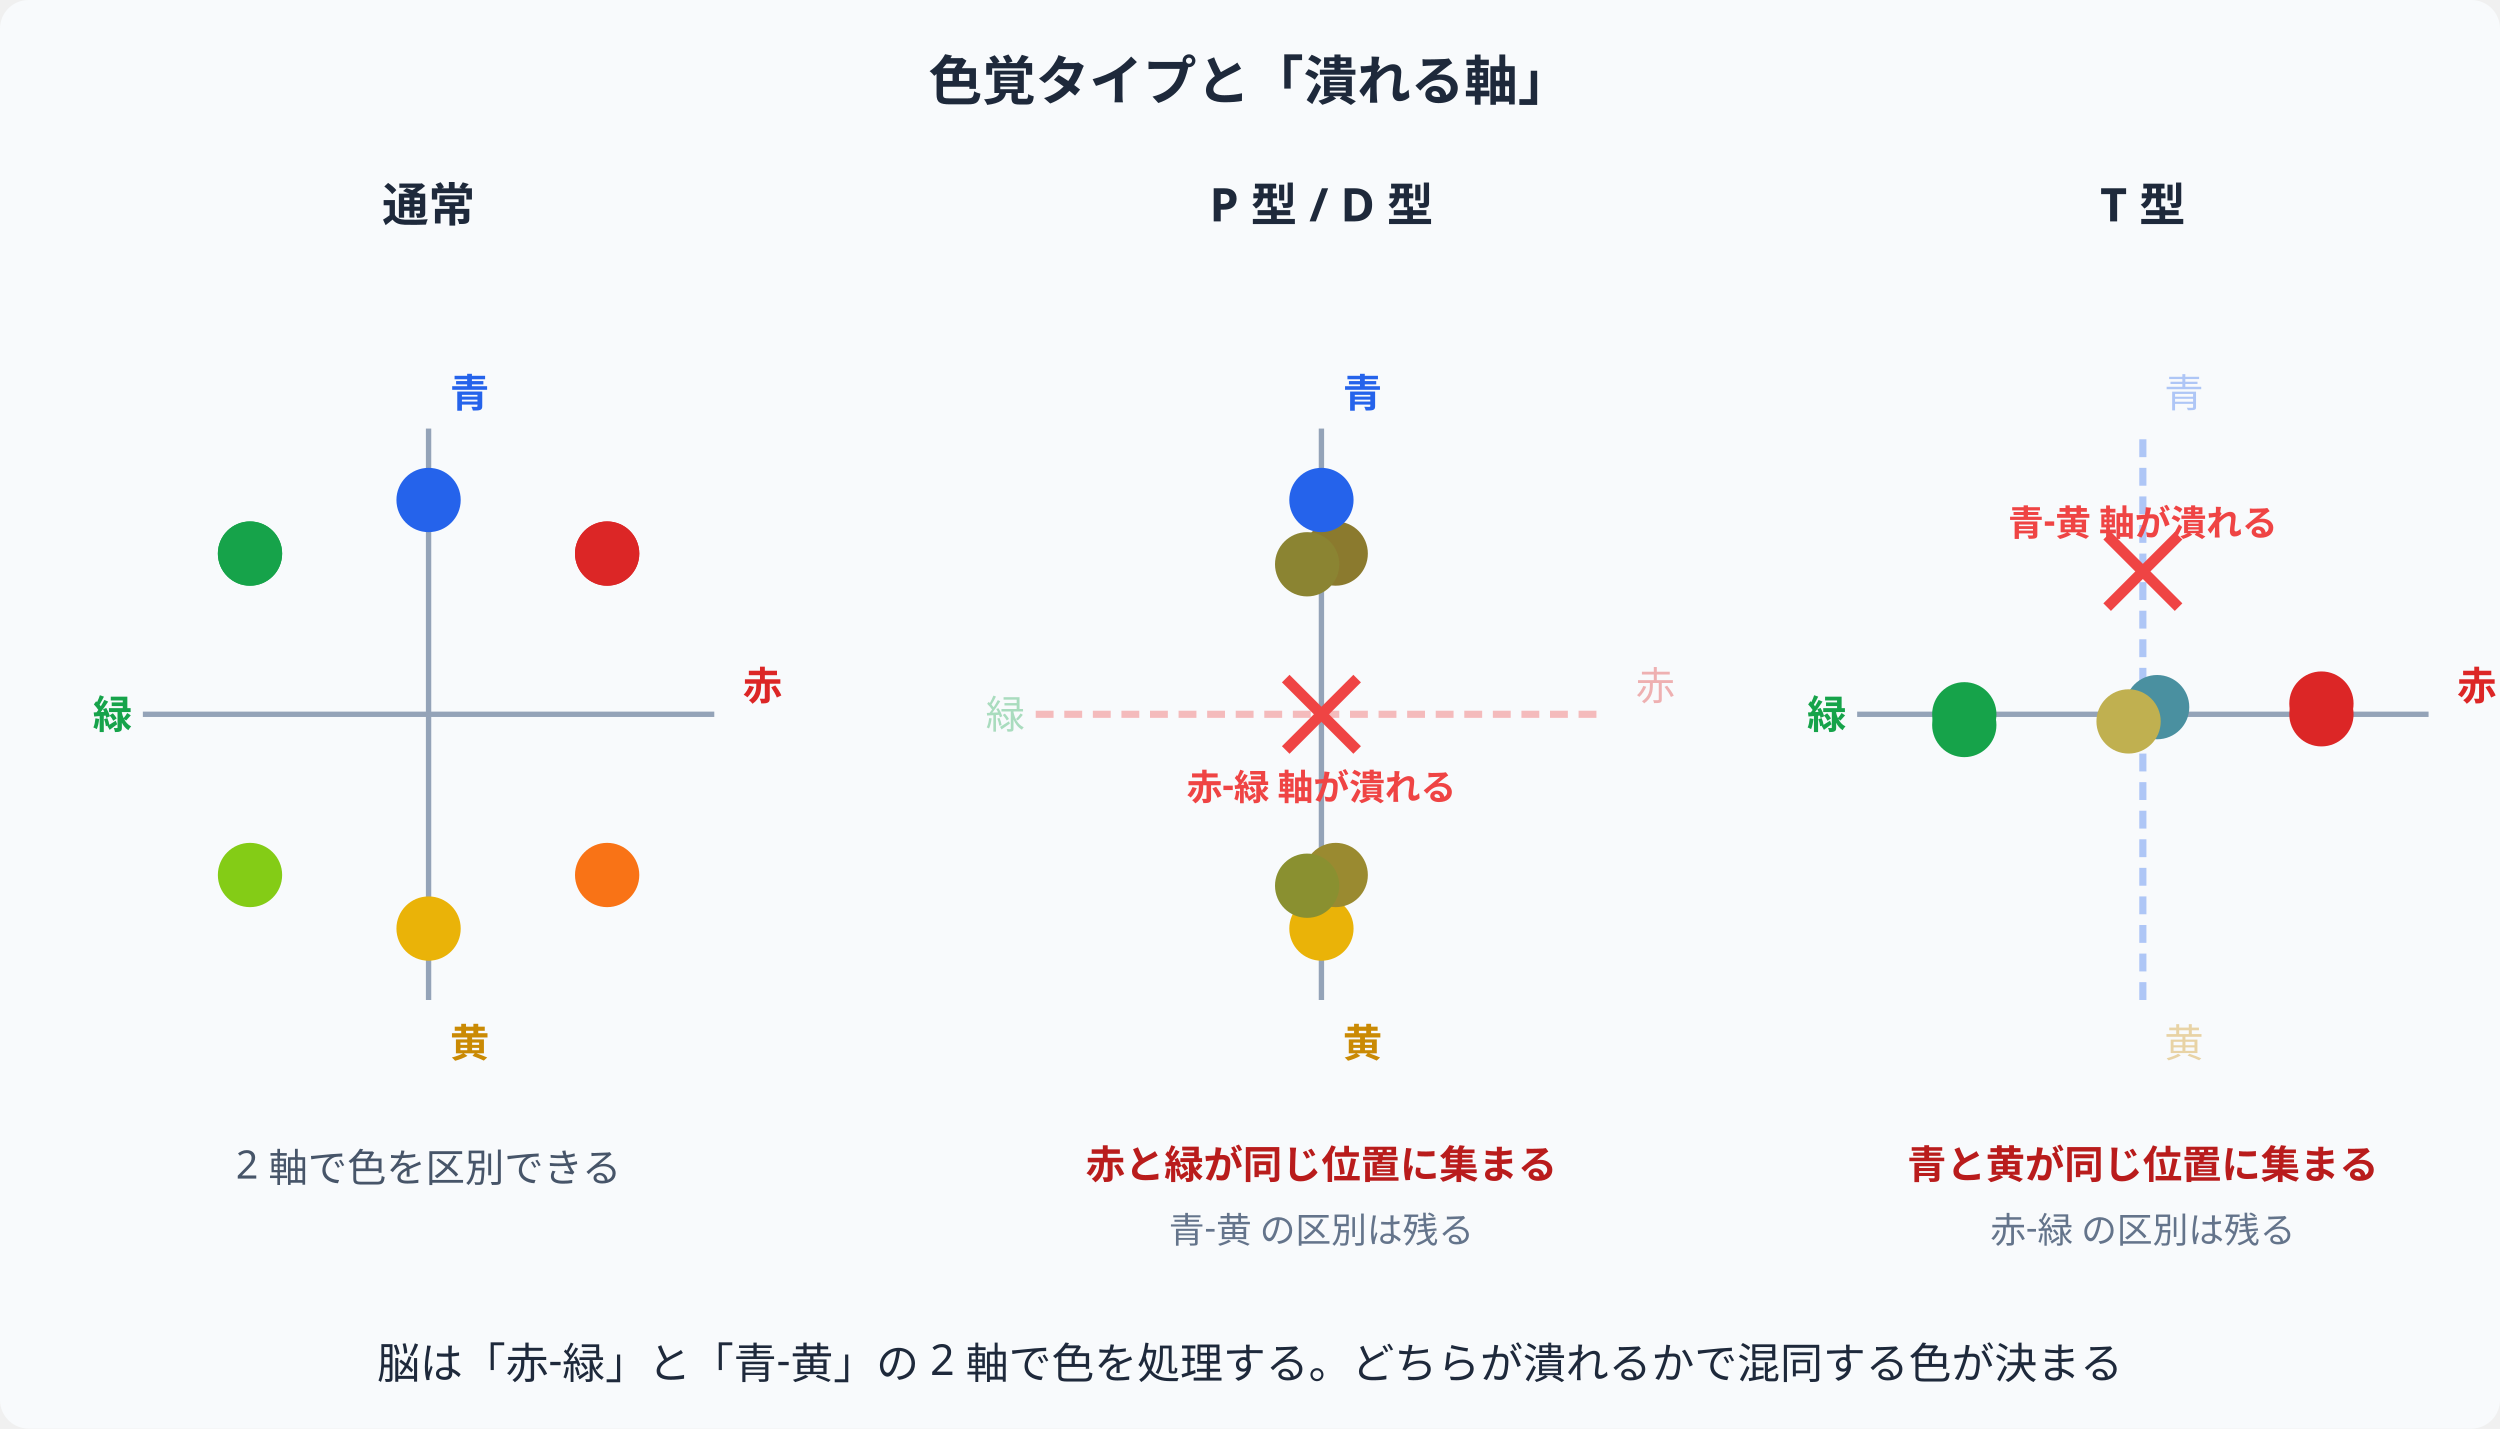
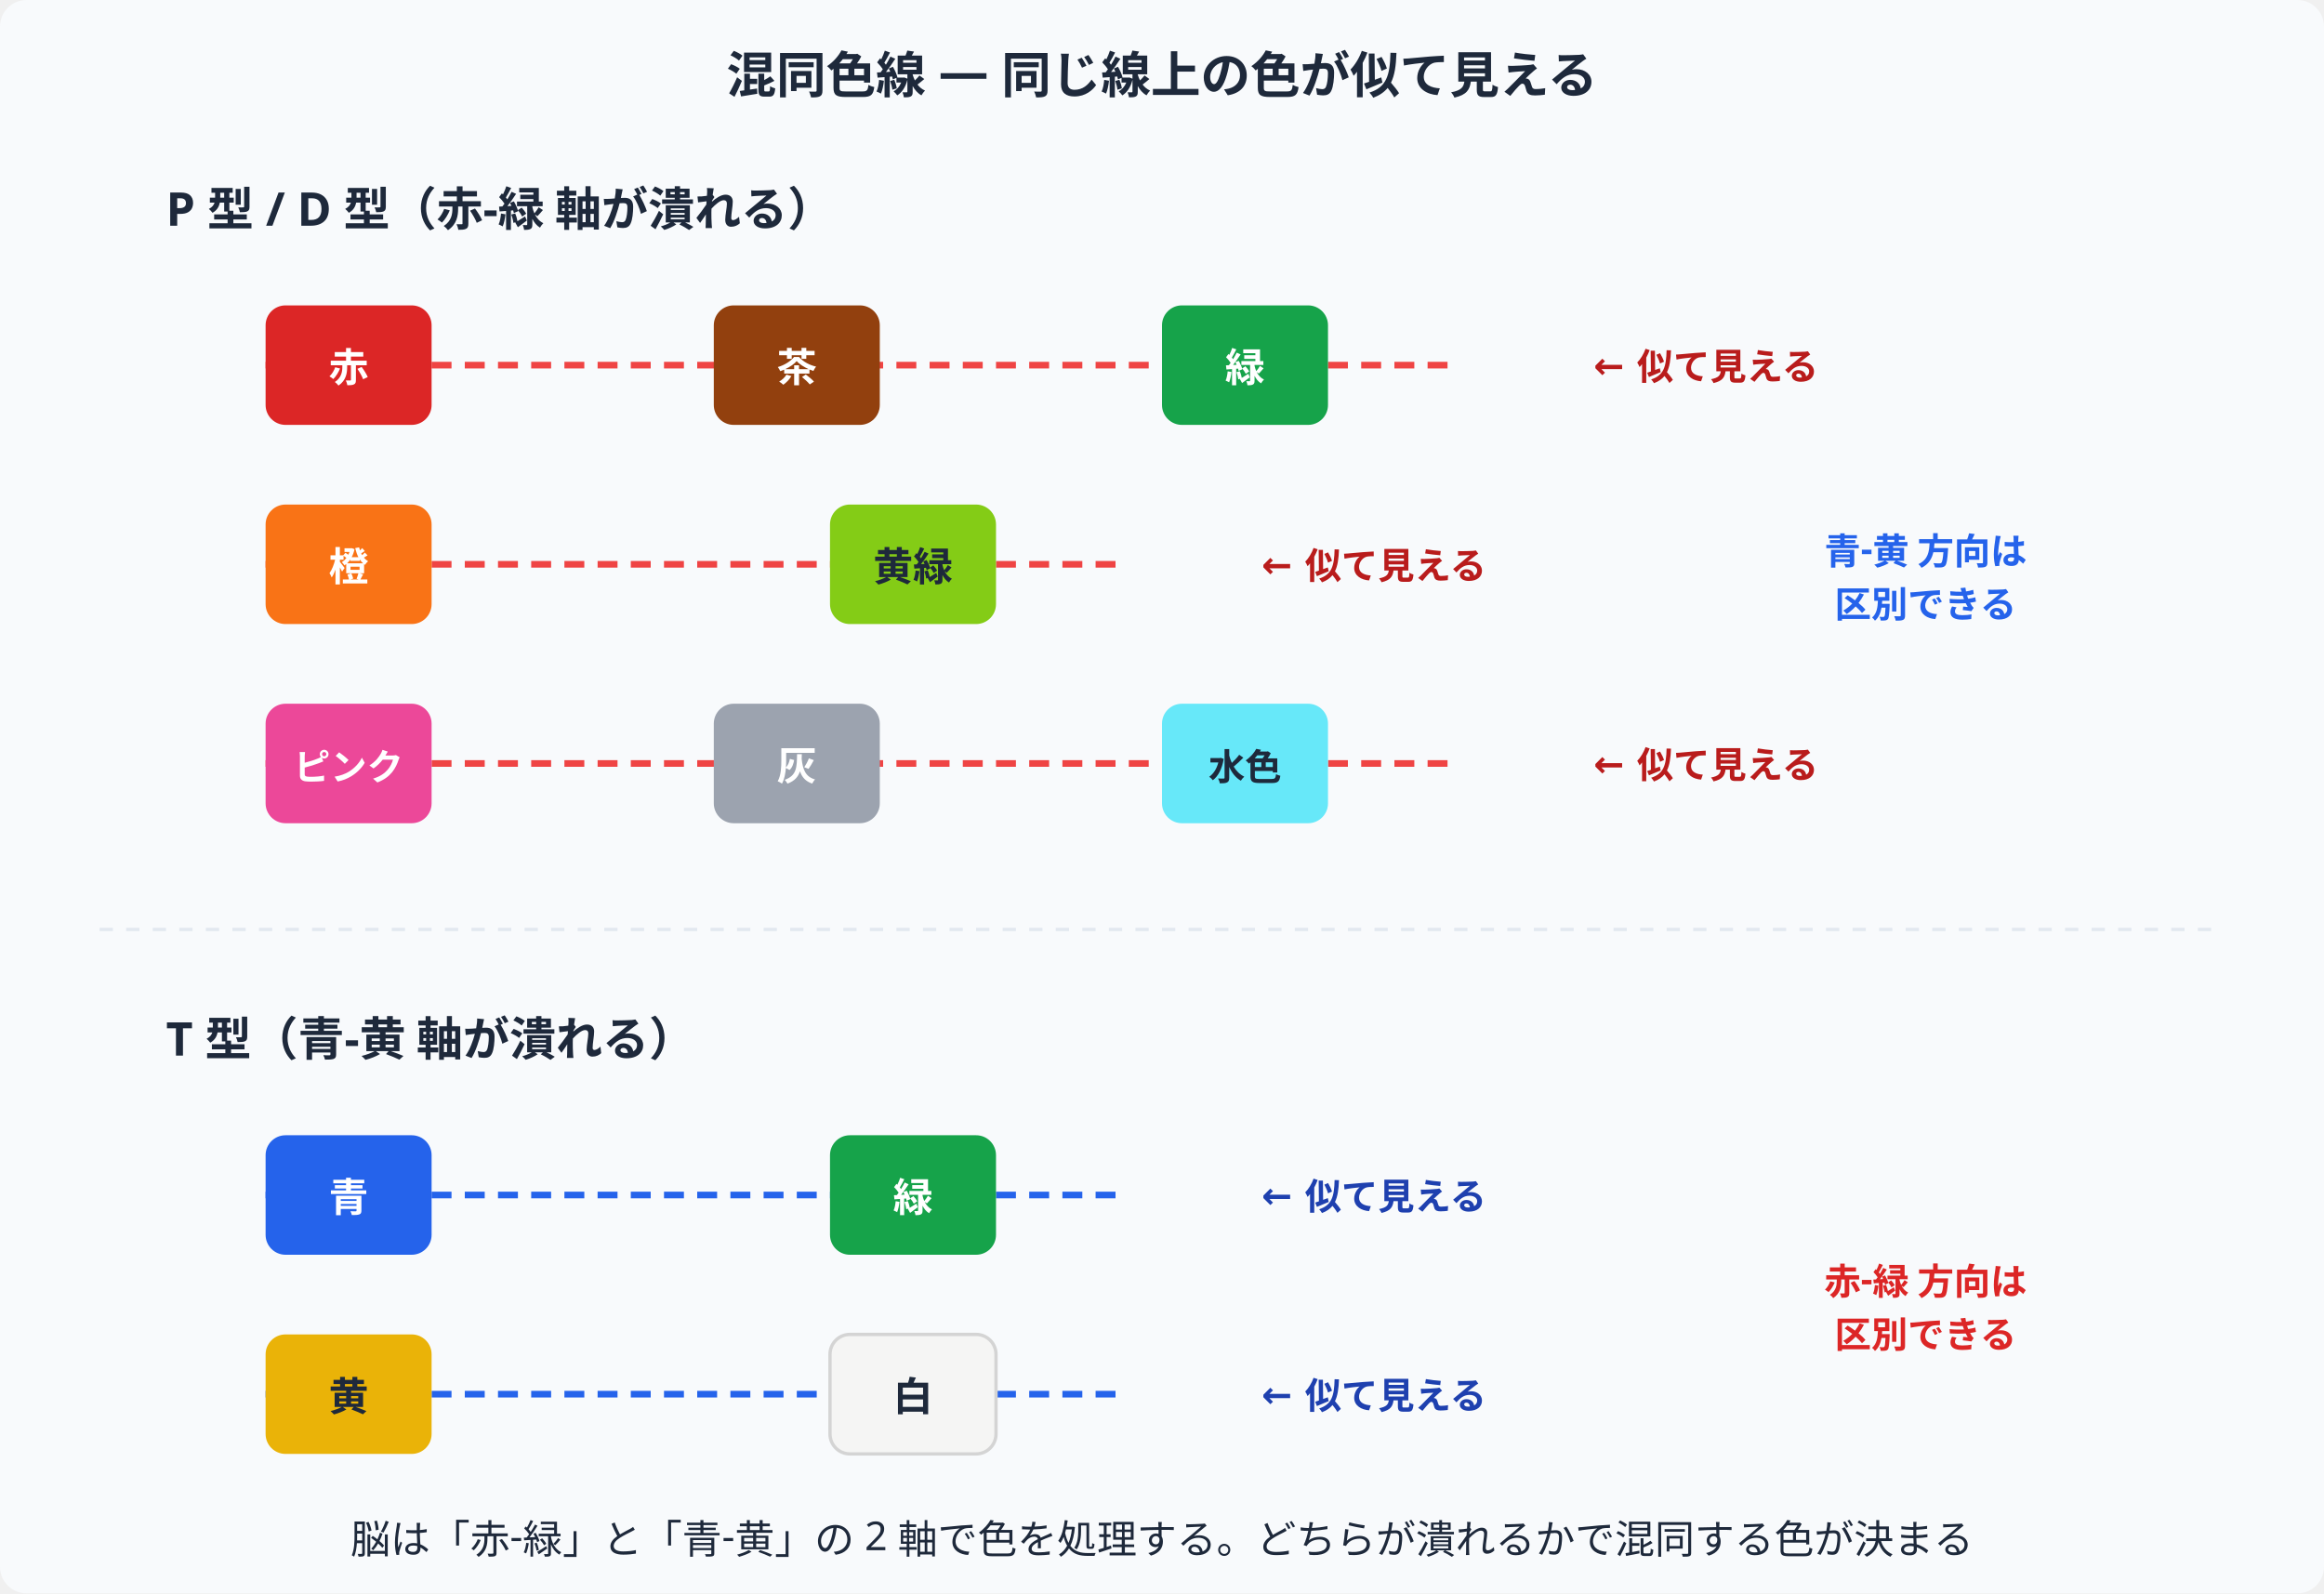
- <svg xmlns="http://www.w3.org/2000/svg" viewBox="0 0 700 400" role="img">
-   <rect width="700" height="400" fill="#f8fafc" rx="8" />
-   <text x="350" y="28" text-anchor="middle" font-family="sans-serif" font-size="15" font-weight="700" fill="#1e293b">色覚タイプと「潰れる軸」</text>
-   <text x="120" y="62" text-anchor="middle" font-family="sans-serif" font-size="13" font-weight="700" fill="#1e293b">通常</text>
-   <line x1="40" y1="200" x2="200" y2="200" stroke="#94a3b8" stroke-width="1.5" />
-   <line x1="120" y1="280" x2="120" y2="120" stroke="#94a3b8" stroke-width="1.5" />
-   <text x="208" y="196" font-family="sans-serif" font-size="11" fill="#dc2626" font-weight="700">赤</text>
-   <text x="26" y="204" font-family="sans-serif" font-size="11" fill="#16a34a" font-weight="700">緑</text>
-   <text x="126" y="114" font-family="sans-serif" font-size="11" fill="#2563eb" font-weight="700">青</text>
-   <text x="126" y="296" font-family="sans-serif" font-size="11" fill="#ca8a04" font-weight="700">黄</text>
-   <circle cx="170" cy="155" r="9" fill="#dc2626" />
-   <circle cx="70" cy="155" r="9" fill="#16a34a" />
-   <circle cx="120" cy="140" r="9" fill="#2563eb" />
-   <circle cx="120" cy="260" r="9" fill="#eab308" />
-   <circle cx="170" cy="245" r="9" fill="#f97316" />
-   <circle cx="70" cy="245" r="9" fill="#84cc16" />
-   <circle cx="70" cy="155" r="9" fill="#16a34a" />
-   <circle cx="170" cy="155" r="9" fill="#dc2626" />
-   <text x="120" y="330" text-anchor="middle" font-family="sans-serif" font-size="11" fill="#475569">2 軸で色を区別できる</text>
-   <text x="370" y="62" text-anchor="middle" font-family="sans-serif" font-size="13" font-weight="700" fill="#1e293b">P 型 / D 型</text>
-   <line x1="290" y1="200" x2="450" y2="200" stroke="#ef4444" stroke-width="2" stroke-dasharray="5 3" opacity="0.35" />
-   <line x1="370" y1="280" x2="370" y2="120" stroke="#94a3b8" stroke-width="1.5" />
-   <text x="458" y="196" font-family="sans-serif" font-size="11" fill="#dc2626" opacity="0.35">赤</text>
-   <text x="276" y="204" font-family="sans-serif" font-size="11" fill="#16a34a" opacity="0.35">緑</text>
-   <text x="376" y="114" font-family="sans-serif" font-size="11" fill="#2563eb" font-weight="700">青</text>
-   <text x="376" y="296" font-family="sans-serif" font-size="11" fill="#ca8a04" font-weight="700">黄</text>
-   <circle cx="374" cy="155" r="9" fill="#8b7a2e" />
-   <circle cx="366" cy="158" r="9" fill="#8b8432" />
-   <circle cx="370" cy="140" r="9" fill="#2563eb" />
-   <circle cx="370" cy="260" r="9" fill="#eab308" />
-   <circle cx="374" cy="245" r="9" fill="#9a8a30" />
-   <circle cx="366" cy="248" r="9" fill="#8a9030" />
-   <g transform="translate(370,200)">
-     <line x1="-10" y1="-10" x2="10" y2="10" stroke="#ef4444" stroke-width="3" />
-     <line x1="10" y1="-10" x2="-10" y2="10" stroke="#ef4444" stroke-width="3" />
-   </g>
-   <text x="370" y="224" text-anchor="middle" font-family="sans-serif" font-size="10" fill="#ef4444" font-weight="700">赤-緑 軸が潰れる</text>
-   <text x="370" y="330" text-anchor="middle" font-family="sans-serif" font-size="11" fill="#b91c1c" font-weight="700">赤と緑が同じ位置に集まる</text>
-   <text x="370" y="348" text-anchor="middle" font-family="sans-serif" font-size="10" fill="#64748b">青-黄 の区別は残る</text>
-   <text x="600" y="62" text-anchor="middle" font-family="sans-serif" font-size="13" font-weight="700" fill="#1e293b">T 型</text>
-   <line x1="520" y1="200" x2="680" y2="200" stroke="#94a3b8" stroke-width="1.5" />
-   <line x1="600" y1="280" x2="600" y2="120" stroke="#2563eb" stroke-width="2" stroke-dasharray="5 3" opacity="0.35" />
-   <text x="688" y="196" font-family="sans-serif" font-size="11" fill="#dc2626" font-weight="700">赤</text>
-   <text x="506" y="204" font-family="sans-serif" font-size="11" fill="#16a34a" font-weight="700">緑</text>
-   <text x="606" y="114" font-family="sans-serif" font-size="11" fill="#2563eb" opacity="0.35">青</text>
-   <text x="606" y="296" font-family="sans-serif" font-size="11" fill="#ca8a04" opacity="0.35">黄</text>
-   <circle cx="650" cy="200" r="9" fill="#dc2626" />
-   <circle cx="550" cy="200" r="9" fill="#16a34a" />
-   <circle cx="604" cy="198" r="9" fill="#4a90a0" />
-   <circle cx="596" cy="202" r="9" fill="#c0b050" />
-   <circle cx="650" cy="197" r="9" fill="#dc2626" />
-   <circle cx="550" cy="203" r="9" fill="#16a34a" />
-   <g transform="translate(600,160)">
-     <line x1="-10" y1="-10" x2="10" y2="10" stroke="#ef4444" stroke-width="3" />
-     <line x1="10" y1="-10" x2="-10" y2="10" stroke="#ef4444" stroke-width="3" />
-   </g>
-   <text x="600" y="150" text-anchor="middle" font-family="sans-serif" font-size="10" fill="#ef4444" font-weight="700">青-黄 軸が潰れる</text>
-   <text x="600" y="330" text-anchor="middle" font-family="sans-serif" font-size="11" fill="#b91c1c" font-weight="700">青と黄が同じ位置に集まる</text>
-   <text x="600" y="348" text-anchor="middle" font-family="sans-serif" font-size="10" fill="#64748b">赤-緑 の区別は残る</text>
-   <text x="350" y="386" text-anchor="middle" font-family="sans-serif" font-size="12" fill="#1e293b">脳は「赤-緑」と「青-黄」の 2 軸で色を処理する。どちらが潰れるかで混同する色が決まる</text>
+ <svg xmlns="http://www.w3.org/2000/svg" viewBox="0 0 700 480" role="img">
+   <rect width="700" height="480" fill="#f8fafc" rx="8" />
+   <text x="350" y="28" text-anchor="middle" font-family="sans-serif" font-size="15" font-weight="700" fill="#1e293b">混同色線 — 同じ線上の色が似て見える</text>
+   <text x="50" y="68" font-family="sans-serif" font-size="14" font-weight="700" fill="#1e293b">P 型 / D 型（赤-緑 軸が潰れる）</text>
+   <line x1="80" y1="110" x2="440" y2="110" stroke="#ef4444" stroke-width="2" stroke-dasharray="6 4" />
+   <rect x="80" y="92" width="50" height="36" rx="6" fill="#dc2626" />
+   <text x="105" y="115" text-anchor="middle" font-family="sans-serif" font-size="12" fill="#ffffff" font-weight="700">赤</text>
+   <rect x="215" y="92" width="50" height="36" rx="6" fill="#92400e" />
+   <text x="240" y="115" text-anchor="middle" font-family="sans-serif" font-size="12" fill="#ffffff" font-weight="700">茶</text>
+   <rect x="350" y="92" width="50" height="36" rx="6" fill="#16a34a" />
+   <text x="375" y="115" text-anchor="middle" font-family="sans-serif" font-size="12" fill="#ffffff" font-weight="700">緑</text>
+   <text x="480" y="114" font-family="sans-serif" font-size="11" fill="#b91c1c" font-weight="700">← 似て見える</text>
+   <line x1="80" y1="170" x2="340" y2="170" stroke="#ef4444" stroke-width="2" stroke-dasharray="6 4" />
+   <rect x="80" y="152" width="50" height="36" rx="6" fill="#f97316" />
+   <text x="105" y="175" text-anchor="middle" font-family="sans-serif" font-size="12" fill="#ffffff" font-weight="700">橙</text>
+   <rect x="250" y="152" width="50" height="36" rx="6" fill="#84cc16" />
+   <text x="275" y="175" text-anchor="middle" font-family="sans-serif" font-size="12" fill="#1e293b" font-weight="700">黄緑</text>
+   <text x="380" y="174" font-family="sans-serif" font-size="11" fill="#b91c1c" font-weight="700">← 似て見える</text>
+   <line x1="80" y1="230" x2="440" y2="230" stroke="#ef4444" stroke-width="2" stroke-dasharray="6 4" />
+   <rect x="80" y="212" width="50" height="36" rx="6" fill="#ec4899" />
+   <text x="105" y="235" text-anchor="middle" font-family="sans-serif" font-size="11" fill="#ffffff" font-weight="700">ピンク</text>
+   <rect x="215" y="212" width="50" height="36" rx="6" fill="#9ca3af" />
+   <text x="240" y="235" text-anchor="middle" font-family="sans-serif" font-size="12" fill="#ffffff" font-weight="700">灰</text>
+   <rect x="350" y="212" width="50" height="36" rx="6" fill="#67e8f9" />
+   <text x="375" y="235" text-anchor="middle" font-family="sans-serif" font-size="11" fill="#1e293b" font-weight="700">水色</text>
+   <text x="480" y="234" font-family="sans-serif" font-size="11" fill="#b91c1c" font-weight="700">← 似て見える</text>
+   <text x="580" y="170" text-anchor="middle" font-family="sans-serif" font-size="11" fill="#2563eb" font-weight="700">青-黄 方向は</text>
+   <text x="580" y="186" text-anchor="middle" font-family="sans-serif" font-size="11" fill="#2563eb" font-weight="700">区別できる</text>
+   <line x1="30" y1="280" x2="670" y2="280" stroke="#e2e8f0" stroke-width="1" stroke-dasharray="4 4" />
+   <text x="50" y="318" font-family="sans-serif" font-size="14" font-weight="700" fill="#1e293b">T 型（青-黄 軸が潰れる）</text>
+   <line x1="80" y1="360" x2="340" y2="360" stroke="#2563eb" stroke-width="2" stroke-dasharray="6 4" />
+   <rect x="80" y="342" width="50" height="36" rx="6" fill="#2563eb" />
+   <text x="105" y="365" text-anchor="middle" font-family="sans-serif" font-size="12" fill="#ffffff" font-weight="700">青</text>
+   <rect x="250" y="342" width="50" height="36" rx="6" fill="#16a34a" />
+   <text x="275" y="365" text-anchor="middle" font-family="sans-serif" font-size="12" fill="#ffffff" font-weight="700">緑</text>
+   <text x="380" y="364" font-family="sans-serif" font-size="11" fill="#1e40af" font-weight="700">← 似て見える</text>
+   <line x1="80" y1="420" x2="340" y2="420" stroke="#2563eb" stroke-width="2" stroke-dasharray="6 4" />
+   <rect x="80" y="402" width="50" height="36" rx="6" fill="#eab308" />
+   <text x="105" y="425" text-anchor="middle" font-family="sans-serif" font-size="12" fill="#1e293b" font-weight="700">黄</text>
+   <rect x="250" y="402" width="50" height="36" rx="6" fill="#f5f5f4" stroke="#d4d4d4" stroke-width="1" />
+   <text x="275" y="425" text-anchor="middle" font-family="sans-serif" font-size="12" fill="#1e293b" font-weight="700">白</text>
+   <text x="380" y="424" font-family="sans-serif" font-size="11" fill="#1e40af" font-weight="700">← 似て見える</text>
+   <text x="580" y="390" text-anchor="middle" font-family="sans-serif" font-size="11" fill="#dc2626" font-weight="700">赤-緑 方向は</text>
+   <text x="580" y="406" text-anchor="middle" font-family="sans-serif" font-size="11" fill="#dc2626" font-weight="700">区別できる</text>
+   <text x="350" y="468" text-anchor="middle" font-family="sans-serif" font-size="12" fill="#1e293b">脳は「赤-緑」と「青-黄」の 2 軸で色を処理する。どちらが潰れるかで混同する色が決まる</text>
</svg>
